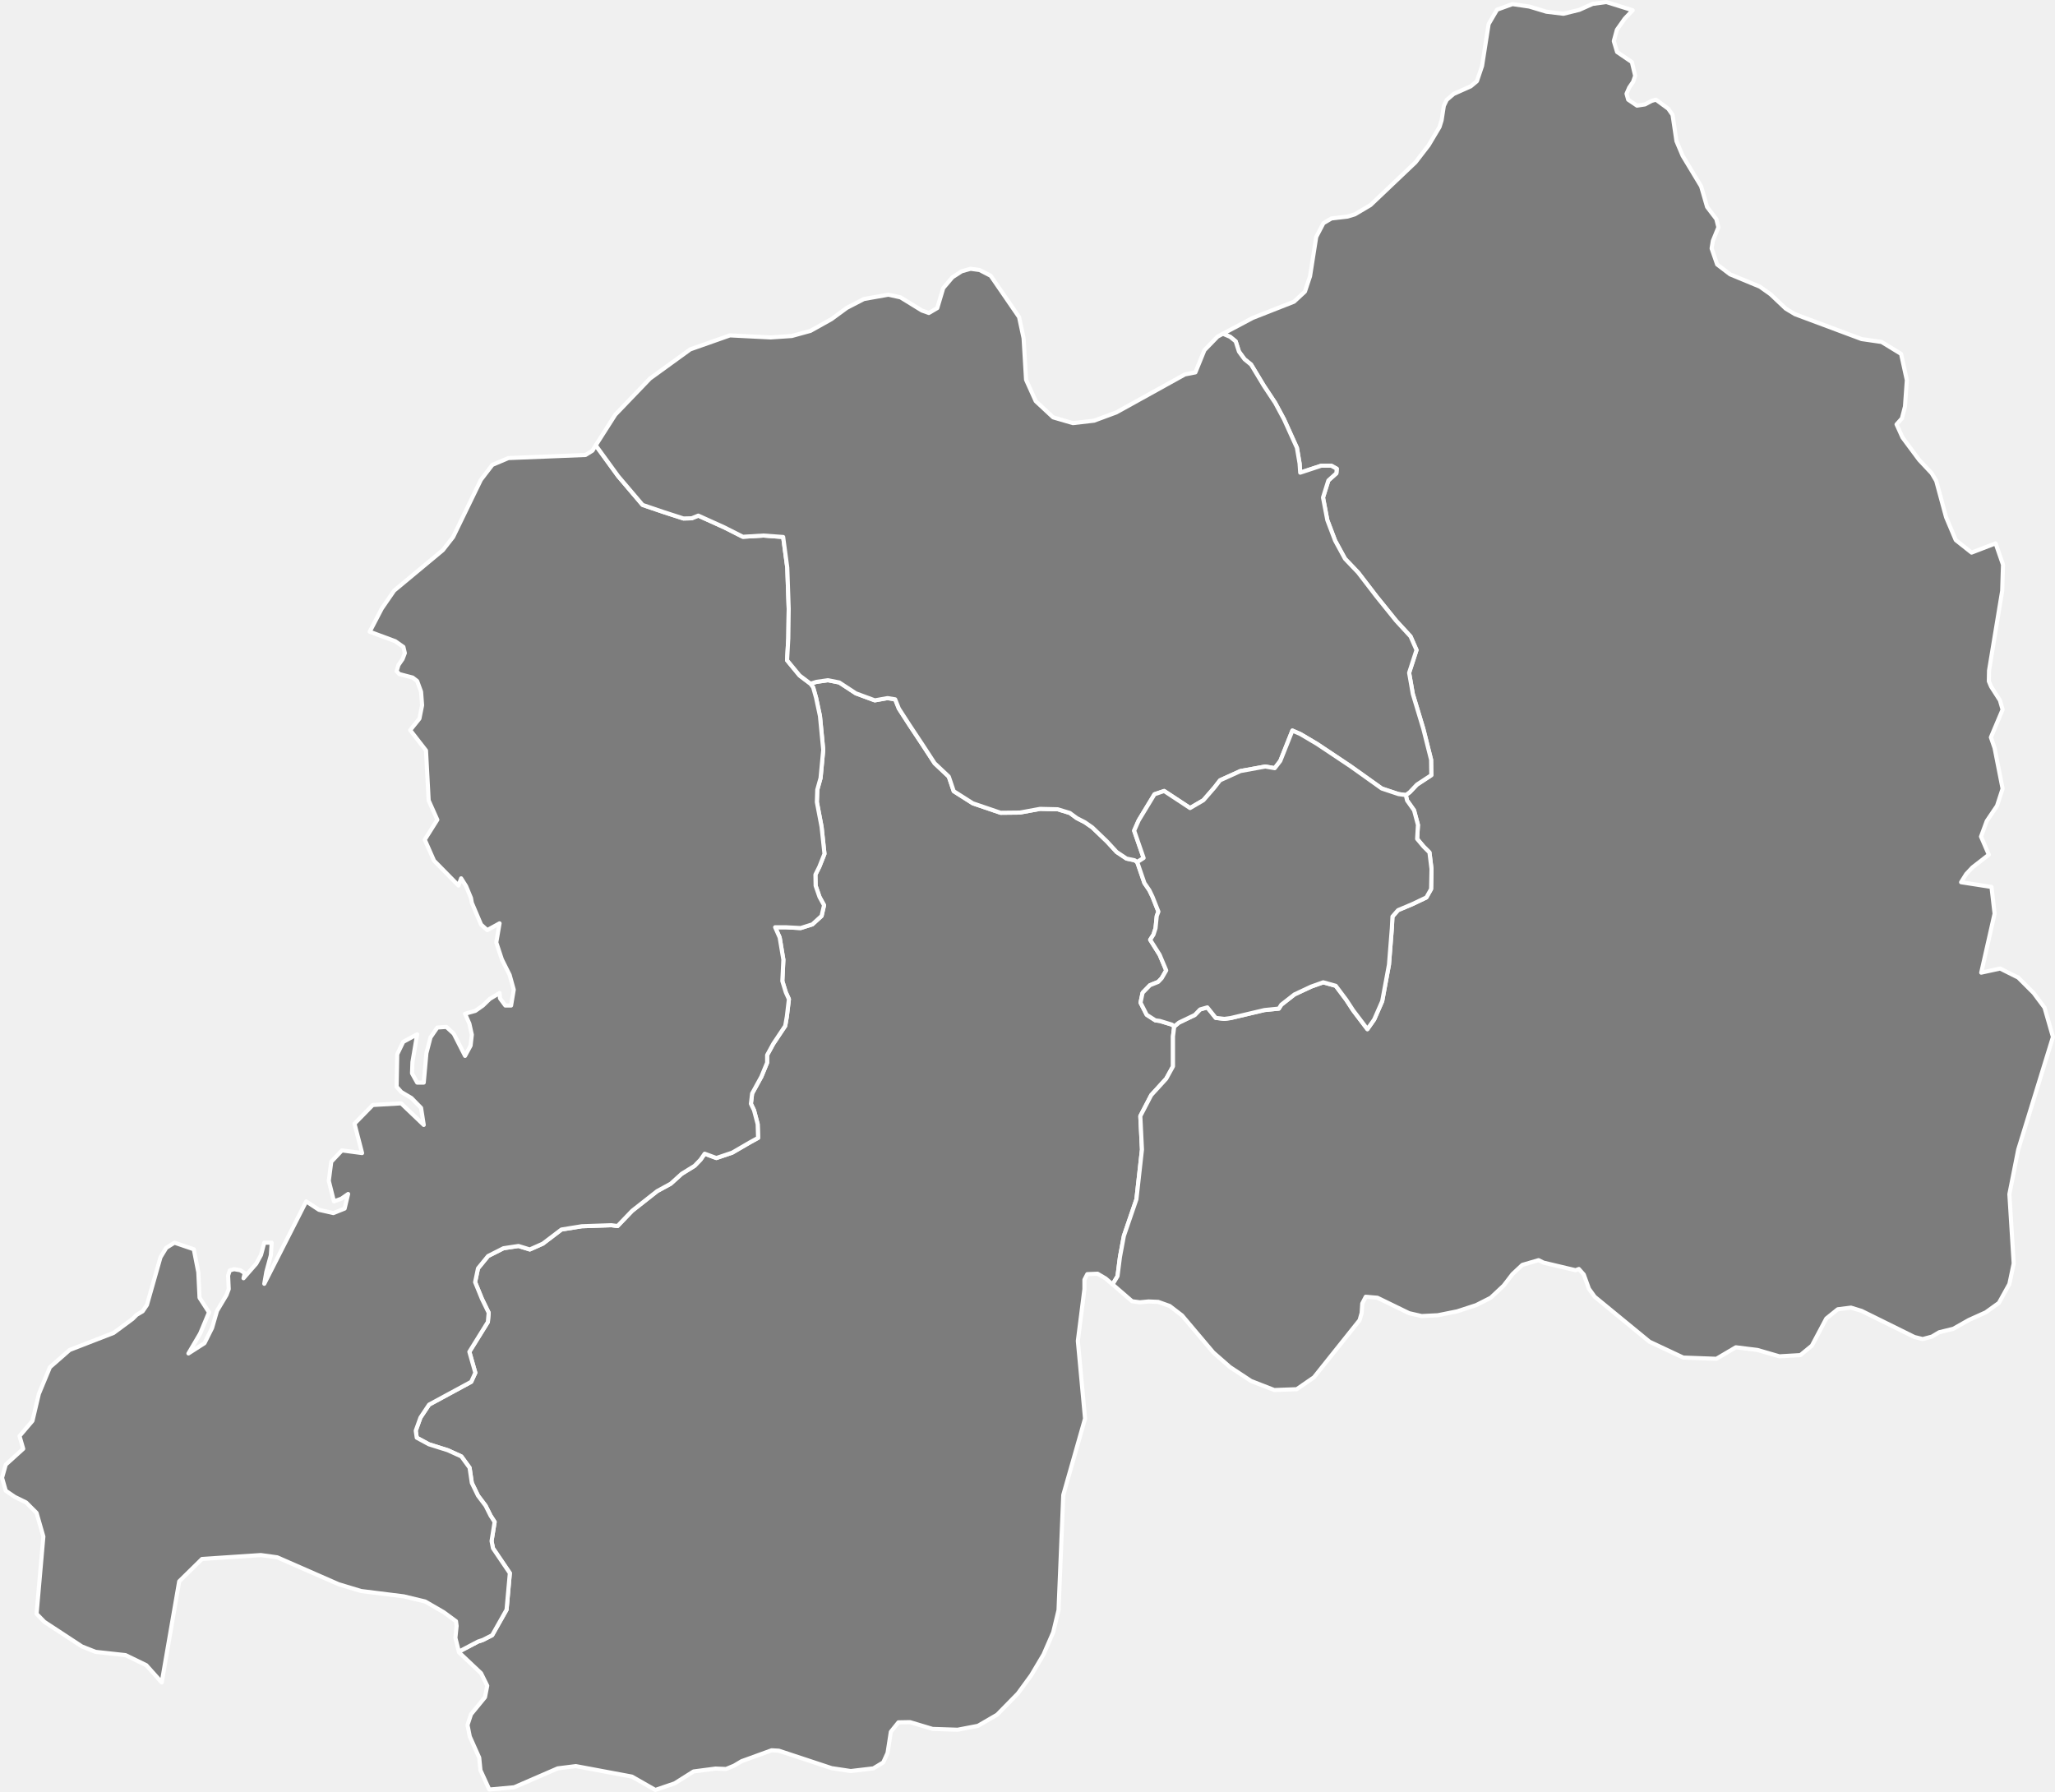
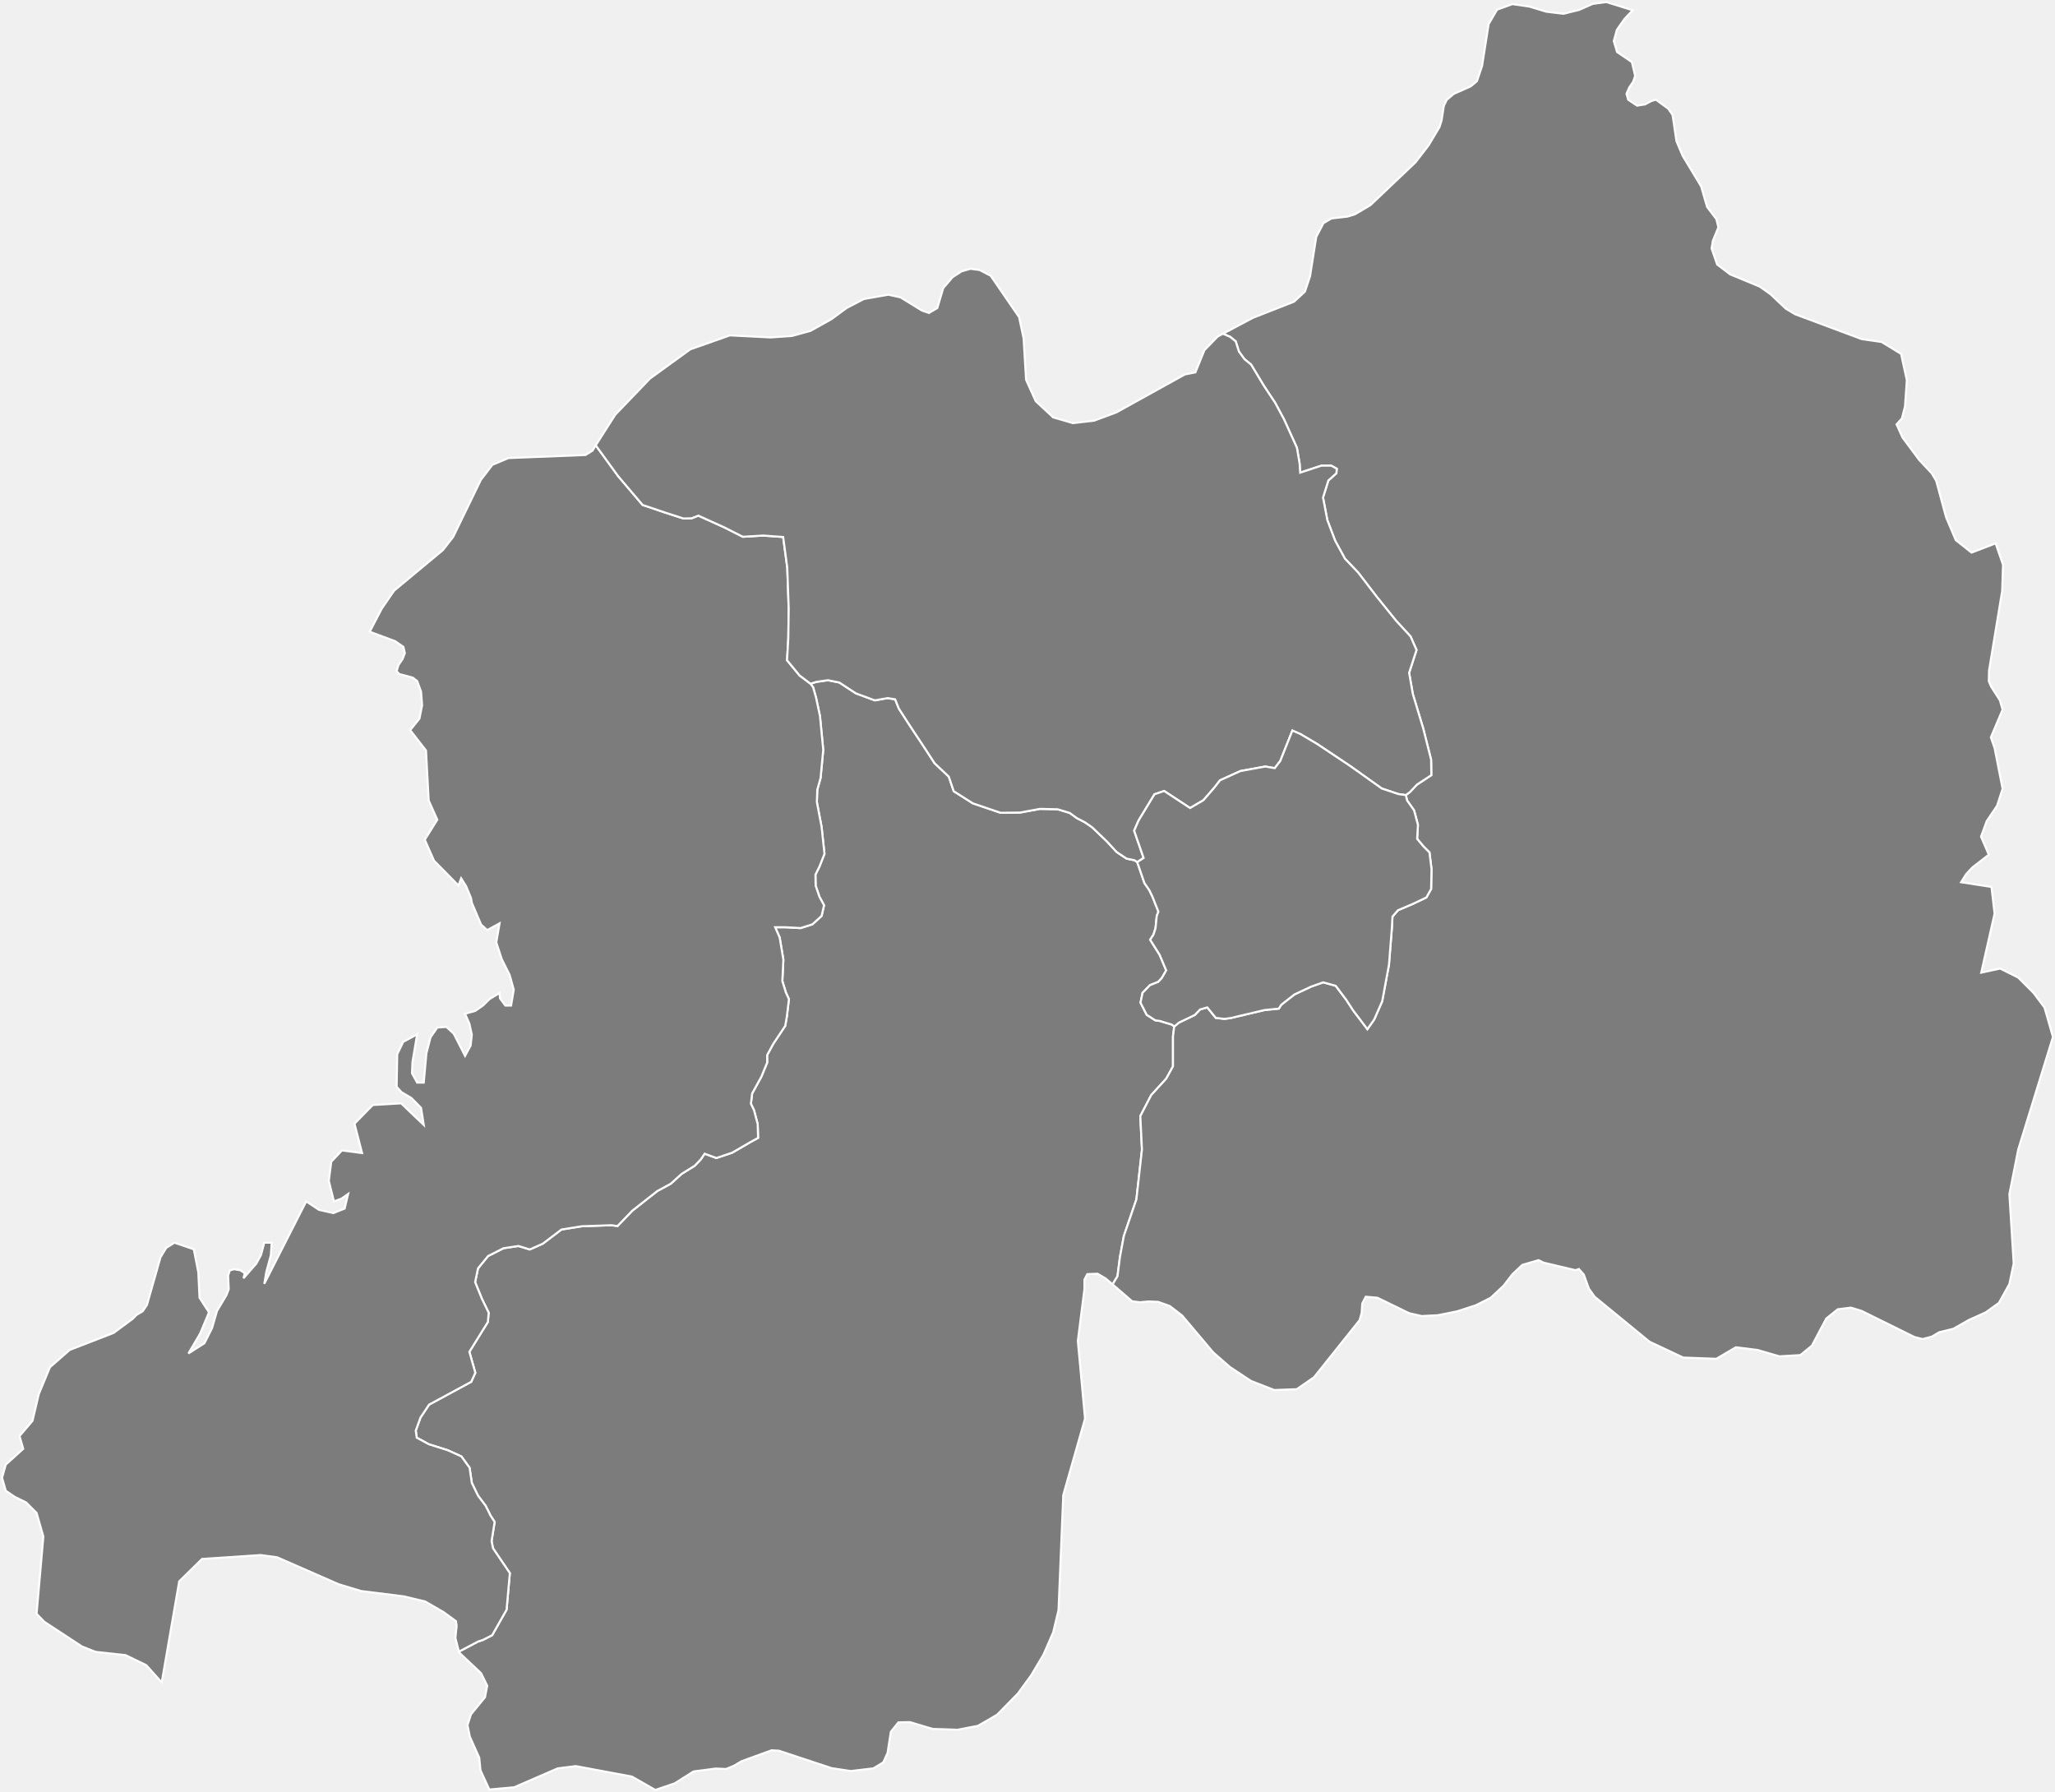
- <svg xmlns="http://www.w3.org/2000/svg" baseprofile="tiny" fill="#7c7c7c" height="872" stroke="#ffffff" stroke-linecap="round" stroke-linejoin="round" stroke-width="2" version="1.2" viewbox="0 0 1000 872" width="1000">
+ <svg xmlns="http://www.w3.org/2000/svg" baseprofile="tiny" fill="#7c7c7c" height="872" stroke="#ffffff" strokeLinecap="round" strokeLinejoin="round" strokeWidth="2" version="1.2" viewbox="0 0 1000 872" width="1000">
  <path d="M553.4 419.5l3.5 10.2 2.4 3.5 1.5 3.1 2.9 7.3-0.8 2.1-0.6 6-1 3.1-1.6 2.5 4.6 7.3 3.2 7.6-2.2 3.8-1.7 1.8-4 1.6-3.6 3.7-1 4.8 3 5.9 4.2 2.7 2.2 0.3 5.9 1.8 1.1 0.9-0.6 4.8 0 14.6-3.3 6-7.3 8-5.3 10.2 0.8 16.3-2.7 24.2-6.1 17.8-1.9 10.2-1.2 9.4-2.4 4-3.4-2.9-3.9-2.3-5 0.2-1.4 2.7 0 4.6-3.2 25.2 3.5 37.8-10.6 37.2-2.3 56-2.6 10.8-4.7 10.8-6 10.1-6.5 8.9-10.1 10.3-9.3 5.4-9.9 1.9-12.2-0.4-11-3.3-5.6 0.1-3.7 4.6-1.6 10.3-2.1 4.6-4.8 2.9-11 1.3-9.3-1.4-25.7-8.5-3.5-0.2-14.6 5.3-3.7 2.2-3.9 1.6-5.1-0.2-10.7 1.4-9.2 5.8-9.4 3.2-11.4-6.5-27.3-5.1-8.8 1.1-21.2 9.2-12.1 1.1-4.3-9.4-0.6-6.1-4.6-10.3-1.1-5.6 1.7-5.2 6.8-8.3 1.1-5.6-3-6.1-10.7-10.1-0.1-0.4 9.3-4.9 2.4-0.8 4.5-2.3 7-12.4 1.6-17.8-8.2-12.1-0.7-3.5 1.5-9.3-2-3.1-2.4-4.8-3.7-4.9-3-6.2-1.1-7.4-4-5.5-6.6-3-9.2-2.9-5.9-3.2-0.5-3.4 2.3-6.4 4.2-6.3 20.5-11.1 2-4.4-2.9-10.2 9-14.5 0.4-4.5-3.3-6.8-3.3-8.1 1.4-6.7 4.9-6 7.5-3.8 7.3-1.1 5.5 1.7 6.3-2.8 9.1-6.9 9.9-1.6 14.4-0.5 3 0.4 7.1-7.4 12.2-9.6 6.6-3.6 5.3-4.8 6.3-3.9 2.9-3 2-2.9 5.7 2.1 7.7-2.6 8.6-5 4-2.2-0.2-6.7-1.8-6.8-1.5-3.1 0.6-5 4.5-8.2 2.8-6.8 0-3.7 3-5.5 5.8-8.7 0.8-4.6 1-8.4-1.5-3.3-1.7-5.5 0.5-10.4-1.8-10.8-2.2-5 5 0 7.4 0.4 5.7-1.8 4.5-4.1 1.2-5.2-2.2-4-1.9-5.5-0.1-5.4 1.9-3.8 2.5-6.3-1.4-13.1-2.3-12.1 0.2-6 1.6-5.7 1.3-13.7-1.6-16.5-1.9-8.9-1.4-5-1.3-1.8 2.9-0.9 5.6-0.8 5.5 1.1 8.1 5.3 9.2 3.4 6.2-1.1 3.7 0.6 1.8 4.5 5.1 7.9 6.5 9.8 5.8 8.9 6.9 6.5 2.4 7.1 9.3 5.9 13.5 4.6 9.4-0.1 9.8-1.8 8.6 0.2 5.9 1.8 3.4 2.5 3.9 2 3.6 2.5 7.2 6.9 4.7 5.1 4.8 3.2 3.9 0.8 1.3 0.9z" id="RWA3491" name="Southern">
 </path>
  <path d="M394.4 332.7l1.3 1.8 1.4 5 1.9 8.9 1.6 16.5-1.3 13.7-1.6 5.7-0.2 6 2.3 12.1 1.4 13.1-2.5 6.3-1.9 3.8 0.1 5.4 1.9 5.5 2.2 4-1.2 5.2-4.5 4.1-5.7 1.8-7.4-0.4-5 0 2.2 5 1.8 10.8-0.5 10.4 1.7 5.5 1.5 3.3-1 8.4-0.8 4.6-5.8 8.7-3 5.5 0 3.7-2.8 6.8-4.5 8.2-0.6 5 1.5 3.1 1.8 6.8 0.2 6.7-4 2.2-8.6 5-7.7 2.6-5.7-2.1-2 2.9-2.9 3-6.3 3.9-5.3 4.8-6.6 3.6-12.2 9.6-7.1 7.4-3-0.4-14.4 0.5-9.9 1.6-9.1 6.9-6.3 2.8-5.5-1.7-7.3 1.1-7.5 3.8-4.9 6-1.4 6.7 3.3 8.1 3.3 6.8-0.4 4.5-9 14.5 2.9 10.2-2 4.4-20.5 11.1-4.2 6.3-2.3 6.4 0.5 3.4 5.9 3.2 9.2 2.9 6.6 3 4 5.5 1.1 7.4 3 6.2 3.7 4.9 2.4 4.8 2 3.1-1.5 9.3 0.7 3.5 8.2 12.1-1.6 17.8-7 12.4-4.5 2.3-2.4 0.8-9.3 4.9-1.7-6.7 0.6-5.8-0.3-2.3-6-4.4-9-5.2-10.4-2.5-20.8-2.6-10.9-3.3-29.9-13.1-8-1.1-28.6 1.9-11.1 10.9-8.5 49.2-7.5-8.4-10.1-4.9-14.6-1.6-6.6-2.6-18.3-12-3.8-3.9 3.3-37.6-3.3-11.5-5.1-5.1-5.5-2.7-4.4-3-1.8-6.3 1.8-6.4 8.5-7.7-1.8-6.2 6.3-7.4 3.1-13.1 5.4-13 9.6-8.4 21.4-8.3 9.2-6.8 2-2 2.9-1.7 2.1-3.1 6.6-23.2 2.8-4.6 4-2.5 9.4 3.2 2.2 11.2 0.6 12.4 4.6 7.1-4.3 10.3-5.7 9.7 7.8-5 3.7-7.4 2.4-8.3 4.6-7.7 1.1-2.9-0.3-6.6 0.8-2.5 2.1-0.6 3 0.5 2.2 1.4-0.6 2.5 6.2-7.1 2.3-4.2 1.6-6 3.6 0-0.4 6.1-2.2 8.1-1 5.8 20.4-40.1 6.2 4.1 7 1.6 5.5-2.2 1.7-7.1-3.3 2.3-3.6 1.3-2.5-10 1.2-9.3 5.2-5.5 9.8 1.3-3.7-14.3 8.9-9.1 13.8-0.8 11 10.5-1.3-8.3-4.7-4.8-4.9-2.9-2.3-2.6 0.3-15.8 2.9-6 6.8-3.7-2.3 13.5-0.2 5.5 2.5 4.5 3.2 0 1.3-14.3 2-7.7 3.3-4.8 4.4-0.3 3.6 3.3 5.5 10.8 2.7-5 0.6-5.3-1.2-5.4-2.1-4.8 5-1.4 3.7-2.6 3.3-3.2 4.8-2.9 0.2 2.6 2.6 3.5 2.8 0 1.3-7.7-2-7.2-3.8-7.6-2.7-8.2 1.6-9.3-6 3.3-3-2.7-4.5-10.6-0.4-2.3-2.4-5.8-2.4-3.8-1.3 3.5-11.9-12.1-4.5-10.2 6.1-9.7-4.2-9.4-1.3-24.3-7.7-9.9 4.5-5.6 1.3-6.5-0.5-6.6-1.9-5.2-2.2-1.7-6.5-1.7-1.3-1.4 0.9-3 2-2.9 1.1-2.9-0.7-3-4-2.8-12.4-4.6 5.9-11.3 6-8.7 23.7-19.7 5-6.4 13.5-27.8 5.6-7.3 7.8-3.3 37.5-1.5 3.4-2.1 1.6-2.6 10.9 15 11.9 14 10.6 3.6 9.3 3 4-0.1 3.2-1.3 12.6 5.7 9.1 4.6 9.9-0.6 9.7 0.7 2 14.9 0.7 20.1-0.2 14.3-0.6 10.7 6.1 7.4 5.3 4z" id="RWA3492" name="Western">
 </path>
  <path d="M541.4 625l2.4-4 1.2-9.4 1.9-10.2 6.1-17.8 2.7-24.2-0.8-16.3 5.3-10.2 7.3-8 3.3-6 0-14.6 0.6-4.8 2.3-1.9 7.7-3.7 2.6-2.7 3.5-1 4.1 5.1 4.2 0.5 3-0.4 16.5-3.9 7-0.7 1.2-1.9 6.4-5 8.1-3.8 5.9-2.1 6.1 1.7 5.1 6.8 3.4 5.2 6.9 9.1 3.3-4.7 3.9-8.9 3.3-17.8 1.4-17.7 0.3-5.7 2.7-3.1 7.1-3 6.7-3.2 2.3-4.1 0.2-9.7-1-8.1-2.9-2.9-3.1-3.7 0.4-6.8-1.9-7.1-3.4-4.8-0.6-2.6 1.9-1.4 3.5-3.7 7-4.6-0.1-7.5-3.8-15.1-5.1-16.9-1.8-10.3 3.6-11.1-2.9-6.6-7-7.6-9.6-11.9-8.9-11.6-6.4-6.7-4.8-8.8-3.8-10-2.1-11 2.6-8.3 3.9-3.5 0.2-2.2-2.7-1.5-4.8 0-10.3 3.4-0.3-4.5-1.3-7.6-6.3-13.9-4.3-8-5.5-8.3-6.2-10.3-3.2-2.6-2.7-3.7-1.6-5-2.7-2.2-3.5-1.5 14.5-7.7 20.1-7.9 5.3-4.9 2.5-7.5 3-19.1 3.5-6.7 3.9-2.3 7.8-0.9 3.6-1.1 7.6-4.5 21.9-20.8 6.4-8.3 5.3-8.9 1-3.2 1.1-7.1 1.4-2.9 3.4-2.9 8.3-3.7 3-2.5 2.5-7.4 3.2-20.4 4.1-7 7.5-2.7 8.2 1.2 8.3 2.5 8.3 1 7.7-1.9 6.5-2.9 6.7-0.9 12.8 4-3.9 4.1-3.8 5.4-1.5 5.5 1.6 5.3 7.2 4.9 1.6 6.7-1 2.9-1.9 2.8-1.3 3 0.8 2.9 4.3 2.9 3.9-0.6 3.2-1.7 2.1-0.6 6 4.4 2.1 3 1.9 12.8 3 7.1 9 14.9 2.9 10 4.5 5.9 1 4-2.7 6.6-0.6 3.7 2.7 7.8 6.3 4.8 14.5 6 5.2 3.7 7.4 7 4.5 2.7 32.4 12.1 9.7 1.4 9.5 5.8 2.8 12.8-0.9 12.8-1.5 5.8-2.6 2.9 2.9 6.4 8.1 10.9 6.1 6.5 2.2 3.7 4.8 17.7 4.7 11.1 7.7 6.1 11.7-4.5 3.6 10.4-0.4 12.7-6.4 38.8-0.1 5.2 1.1 2.6 4.3 6.7 1.3 4.5-5.7 13.5 1.8 5.2 3.9 19.8-2.7 8.3-5 7.4-2.8 7.6 3.8 8.8-8 6.2-3 3.2-2.5 4 14.8 2.3 1.5 13-6.5 28.7 9.2-2 8.8 4.4 7.5 7.5 5.3 7.1 4.1 14.3-16.9 54.8-4.3 21.7 2.1 33.7-2.1 10-5.1 9.2-6.4 4.6-8.2 3.7-7.6 4.3-6.9 1.7-3.5 2.1-4.5 1.2-4-1-25.7-12.7-5.2-1.6-6.4 0.8-5.6 4.5-7 13.2-5.6 4.6-10.2 0.6-10.7-3.1-10.5-1.3-9.5 5.6-16.1-0.6-16.4-7.7-26.7-21.9-2.8-3.9-2.5-6.9-2.4-2.7-1.6 0.6-15.6-3.7-2.4-1.2-7.9 2.3-4.8 4.5-4.3 5.6-6.3 5.9-7.1 3.6-9.2 3-9.4 1.9-7.9 0.4-6.1-1.4-15.4-7.5-5.7-0.5-1.7 3.3-0.3 4.6-1 3.5-22.2 27.8-8.4 5.8-10.9 0.4-11.3-4.4-10.3-6.8-8.1-7.1-15.2-18-6-4.6-5.6-2-4.7-0.2-4.2 0.4-3.8-0.5-9.5-8.2z" id="RWA3493" name="Eastern">
 </path>
  <path d="M595.1 162.4l3.5 1.5 2.7 2.2 1.6 5 2.7 3.7 3.2 2.6 6.2 10.3 5.5 8.3 4.3 8 6.3 13.9 1.3 7.6 0.3 4.5 10.3-3.4 4.8 0 2.7 1.5-0.2 2.2-3.9 3.5-2.6 8.3 2.1 11 3.8 10 4.8 8.8 6.4 6.7 8.9 11.6 9.6 11.9 7 7.6 2.9 6.6-3.6 11.1 1.8 10.3 5.1 16.9 3.8 15.1 0.1 7.5-7 4.6-3.5 3.7-1.9 1.4-3.6-0.5-8.1-2.7-15.3-10.9-16.2-10.8-8.1-4.8-3.9-1.7-5.9 14.8-2.7 3.5-4.6-0.8-12.1 2.2-9.9 4.5-2.8 3.6-5.3 6.1-6.5 3.8-12.6-8.3-4.7 1.6-7.7 12.7-2.2 5 4.6 13.3-3.1 2-1.3-0.9-3.9-0.8-4.8-3.2-4.7-5.1-7.2-6.9-3.6-2.5-3.9-2-3.4-2.5-5.9-1.8-8.6-0.2-9.8 1.8-9.4 0.1-13.5-4.6-9.3-5.9-2.4-7.1-6.9-6.5-5.8-8.9-6.5-9.8-5.1-7.9-1.8-4.5-3.7-0.6-6.2 1.1-9.2-3.4-8.1-5.3-5.5-1.1-5.6 0.8-2.9 0.9-5.3-4-6.1-7.4 0.6-10.7 0.2-14.3-0.7-20.1-2-14.9-9.7-0.7-9.9 0.6-9.1-4.6-12.6-5.7-3.2 1.3-4 0.1-9.3-3-10.6-3.6-11.9-14-10.9-15 9.5-14.9 16.9-17.6 19.6-14.2 19.3-6.8 19.8 1 10.3-0.7 9.1-2.5 10.2-5.7 7.5-5.5 8.3-4.3 11.9-2.1 5.9 1.3 10.4 6.4 3.4 1.2 4.1-2.4 2.9-9.7 4.5-5.3 4.5-2.9 4.3-1.2 4.4 0.6 5.4 2.8 13.8 20.1 2.2 10.3 1.2 20.2 4.7 10.4 8.5 7.9 9.6 2.8 10.3-1.2 10.8-4 33.4-18.5 5.1-1 4.4-10.8 6.4-6.6 2.6-1.4z" id="RWA3494" name="Northern">
 </path>
  <path d="M684.1 386.9l0.6 2.6 3.4 4.8 1.9 7.1-0.4 6.8 3.1 3.7 2.9 2.9 1 8.1-0.2 9.7-2.3 4.1-6.7 3.2-7.1 3-2.7 3.1-0.3 5.7-1.4 17.7-3.3 17.8-3.9 8.9-3.3 4.7-6.9-9.1-3.4-5.2-5.1-6.8-6.1-1.7-5.9 2.1-8.1 3.8-6.4 5-1.2 1.9-7 0.7-16.5 3.9-3 0.4-4.2-0.5-4.1-5.1-3.5 1-2.6 2.7-7.7 3.7-2.3 1.9-1.1-0.9-5.9-1.8-2.2-0.3-4.2-2.7-3-5.9 1-4.8 3.6-3.7 4-1.6 1.7-1.8 2.2-3.8-3.2-7.6-4.6-7.3 1.6-2.5 1-3.1 0.6-6 0.8-2.1-2.9-7.3-1.5-3.1-2.4-3.5-3.5-10.2 3.1-2-4.6-13.3 2.2-5 7.7-12.7 4.7-1.6 12.6 8.3 6.5-3.8 5.3-6.1 2.8-3.6 9.9-4.5 12.1-2.2 4.6 0.8 2.7-3.5 5.9-14.8 3.9 1.7 8.1 4.8 16.2 10.8 15.3 10.9 8.1 2.7 3.6 0.5z" id="RWA3495" name="Kigali City">
 </path>
  <circle cx="340.9" cy="641.2" id="0">
 </circle>
  <circle cx="522.4" cy="374.5" id="1">
 </circle>
  <circle cx="488.5" cy="374.1" id="2">
 </circle>
</svg>
